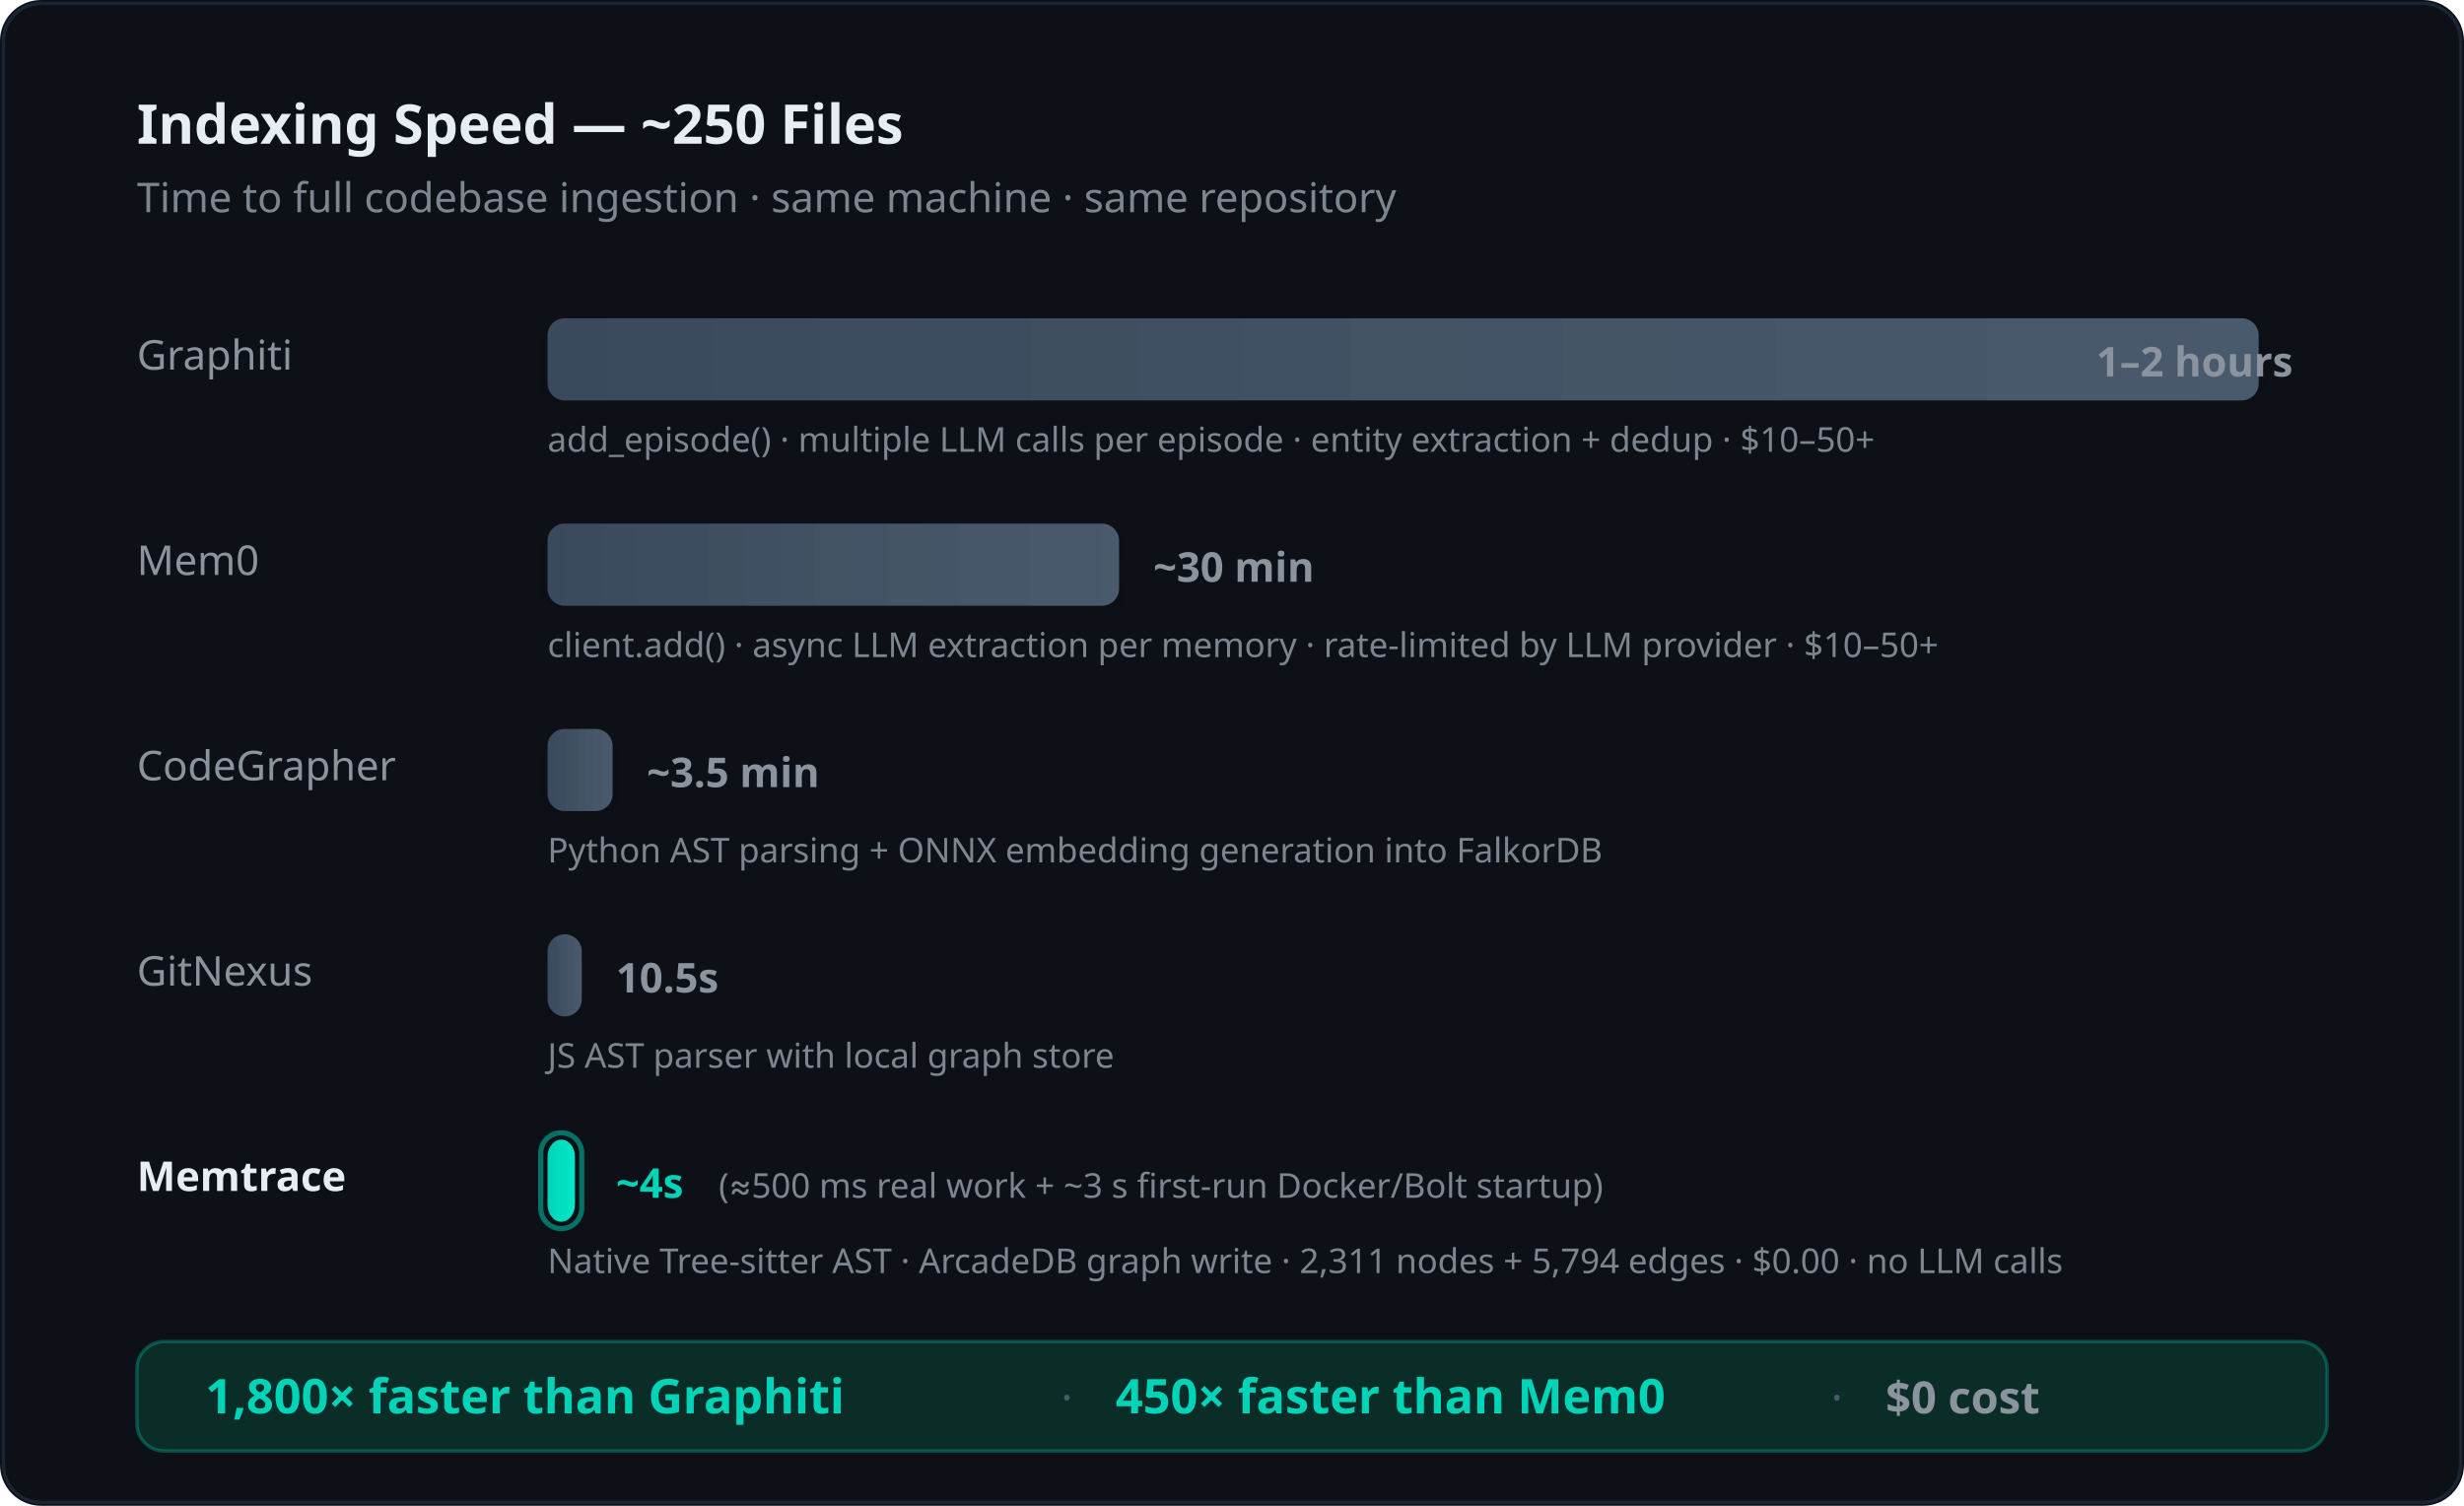
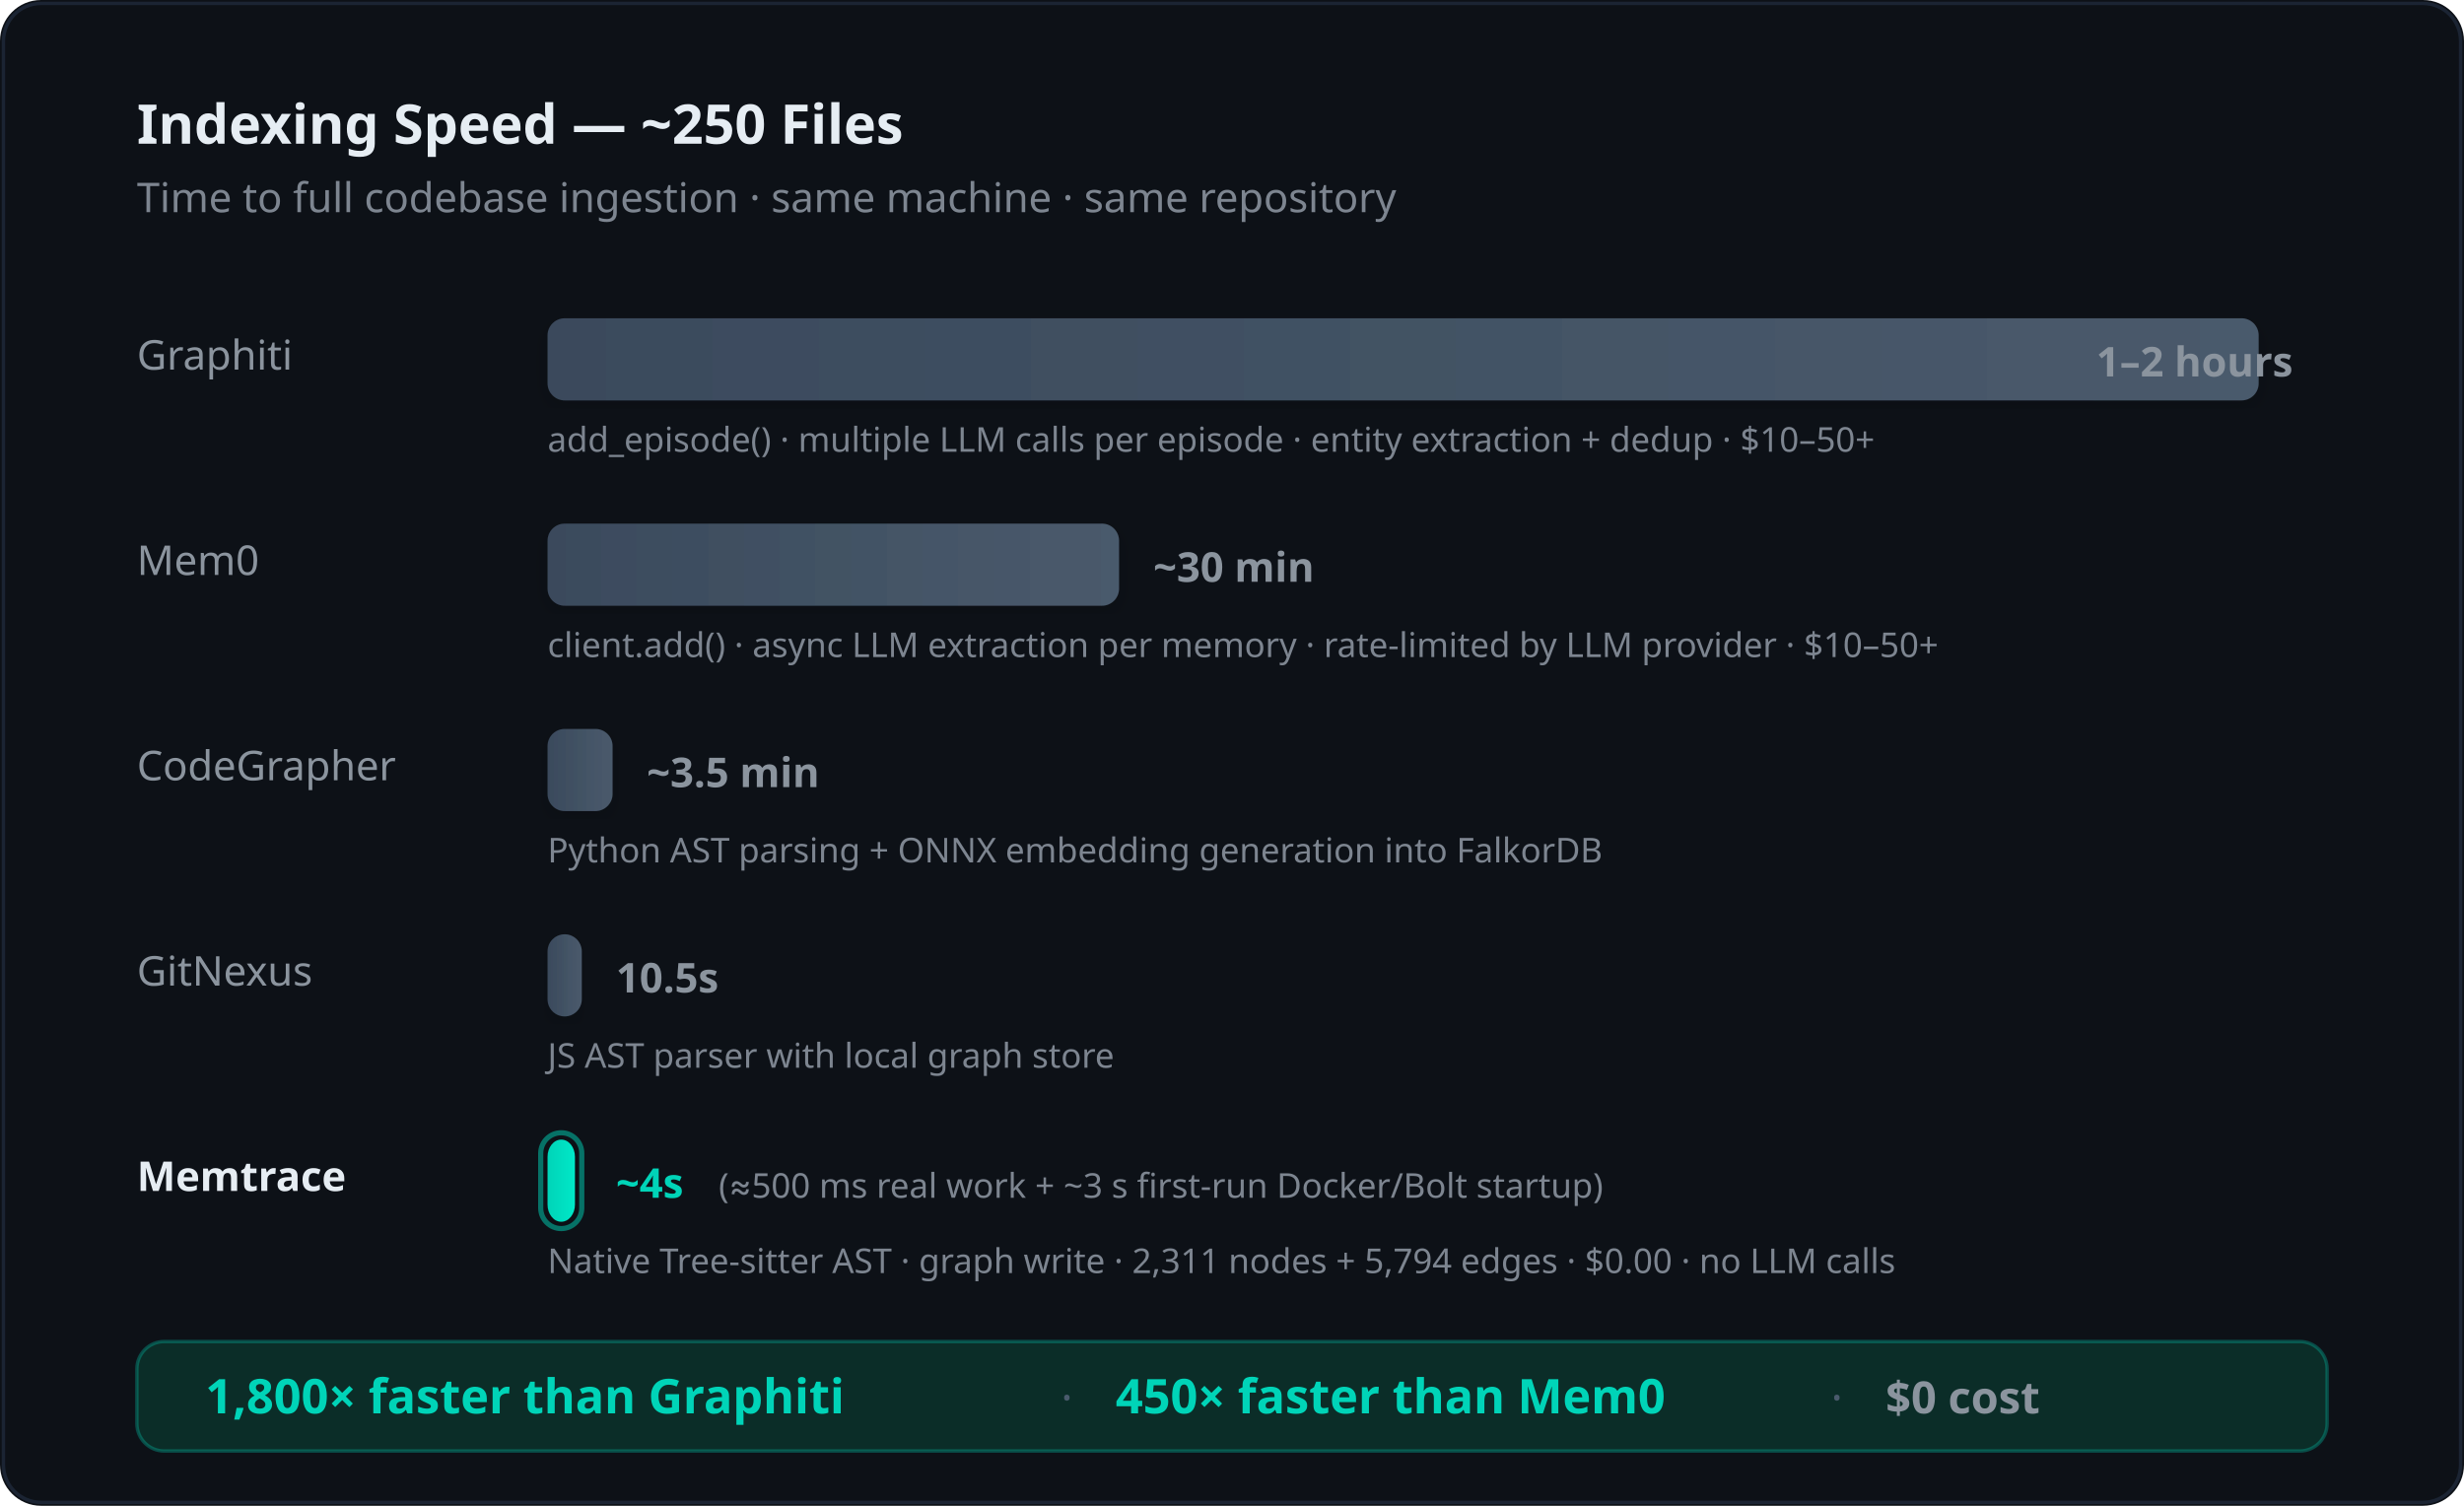
<svg xmlns="http://www.w3.org/2000/svg" viewBox="0 0 720 440" font-family="'Segoe UI', system-ui, -apple-system, sans-serif">
  <defs>
    <linearGradient id="tealGrad3" x1="0%" y1="0%" x2="100%" y2="0%">
      <stop offset="0%" style="stop-color:#00D4B8;stop-opacity:1" />
      <stop offset="100%" style="stop-color:#00E8C8;stop-opacity:1" />
    </linearGradient>
    <linearGradient id="grayGrad3" x1="0%" y1="0%" x2="100%" y2="0%">
      <stop offset="0%" style="stop-color:#3A4A5C;stop-opacity:1" />
      <stop offset="100%" style="stop-color:#4A5A6C;stop-opacity:1" />
    </linearGradient>
    <filter id="shadow3">
      <feDropShadow dx="0" dy="2" stdDeviation="3" flood-opacity="0.15" />
    </filter>
  </defs>
  <rect width="720" height="440" rx="12" fill="#0D1117" />
  <rect x="1" y="1" width="718" height="438" rx="11" fill="none" stroke="#1B2433" stroke-width="1" />
  <text x="40" y="42" fill="#E6EDF3" font-size="16" font-weight="600">Indexing Speed — ~250 Files</text>
  <text x="40" y="62" fill="#7D8590" font-size="12">Time to full codebase ingestion · same machine · same repository</text>
  <text x="40" y="108" fill="#8B949E" font-size="12" font-weight="500">Graphiti</text>
  <rect x="160" y="93" width="500" height="24" rx="5" fill="url(#grayGrad3)" filter="url(#shadow3)" />
  <text x="670" y="110" fill="#8B949E" font-size="12" font-weight="600" text-anchor="end">1–2 hours</text>
  <text x="160" y="132" fill="#7D8590" font-size="10">add_episode() · multiple LLM calls per episode · entity extraction + dedup · $10–50+</text>
  <text x="40" y="168" fill="#8B949E" font-size="12" font-weight="500">Mem0</text>
  <rect x="160" y="153" width="167" height="24" rx="5" fill="url(#grayGrad3)" filter="url(#shadow3)" />
  <text x="337" y="170" fill="#8B949E" font-size="12" font-weight="600">~30 min</text>
  <text x="160" y="192" fill="#7D8590" font-size="10">client.add() · async LLM extraction per memory · rate-limited by LLM provider · $10–50+</text>
  <text x="40" y="228" fill="#8B949E" font-size="12" font-weight="500">CodeGrapher</text>
  <rect x="160" y="213" width="19" height="24" rx="5" fill="url(#grayGrad3)" filter="url(#shadow3)" />
  <text x="189" y="230" fill="#8B949E" font-size="12" font-weight="600">~3.5 min</text>
  <text x="160" y="252" fill="#7D8590" font-size="10">Python AST parsing + ONNX embedding generation into FalkorDB</text>
  <text x="40" y="288" fill="#8B949E" font-size="12" font-weight="500">GitNexus</text>
  <rect x="160" y="273" width="10" height="24" rx="5" fill="url(#grayGrad3)" filter="url(#shadow3)" />
  <text x="180" y="290" fill="#8B949E" font-size="12" font-weight="600">10.5s</text>
  <text x="160" y="312" fill="#7D8590" font-size="10">JS AST parser with local graph store</text>
  <text x="40" y="348" fill="#E6EDF3" font-size="12" font-weight="600">Memtrace</text>
  <rect x="160" y="333" width="8" height="24" rx="5" fill="url(#tealGrad3)" filter="url(#shadow3)" />
  <rect x="158" y="331" width="12" height="28" rx="6" fill="none" stroke="#00D4B8" stroke-width="1.5" opacity="0.5" />
  <text x="180" y="350" fill="#00D4B8" font-size="12" font-weight="700">~4s</text>
  <text x="210" y="350" fill="#7D8590" font-size="10">(≈500 ms real work + ~3 s first-run Docker/Bolt startup)</text>
-   <text x="160" y="372" fill="#7D8590" font-size="10">Native Tree-sitter AST · ArcadeDB graph write · 2,311 nodes + 5,794 edges · $0.00 · no LLM calls</text>
+   <text x="160" y="372" fill="#7D8590" font-size="10">Native Tree-sitter AST · graph write · 2,311 nodes + 5,794 edges · $0.00 · no LLM calls</text>
  <rect x="40" y="392" width="640" height="32" rx="8" fill="#0B2D28" stroke="#00D4B8" stroke-width="1" stroke-opacity="0.3" />
  <text x="60" y="413" fill="#00D4B8" font-size="14" font-weight="700">1,800× faster than Graphiti</text>
  <text x="310" y="413" fill="#4A5A6C" font-size="13">·</text>
  <text x="326" y="413" fill="#00D4B8" font-size="14" font-weight="700">450× faster than Mem0</text>
  <text x="535" y="413" fill="#4A5A6C" font-size="13">·</text>
  <text x="551" y="413" fill="#8B949E" font-size="13" font-weight="600">$0 cost</text>
</svg>
